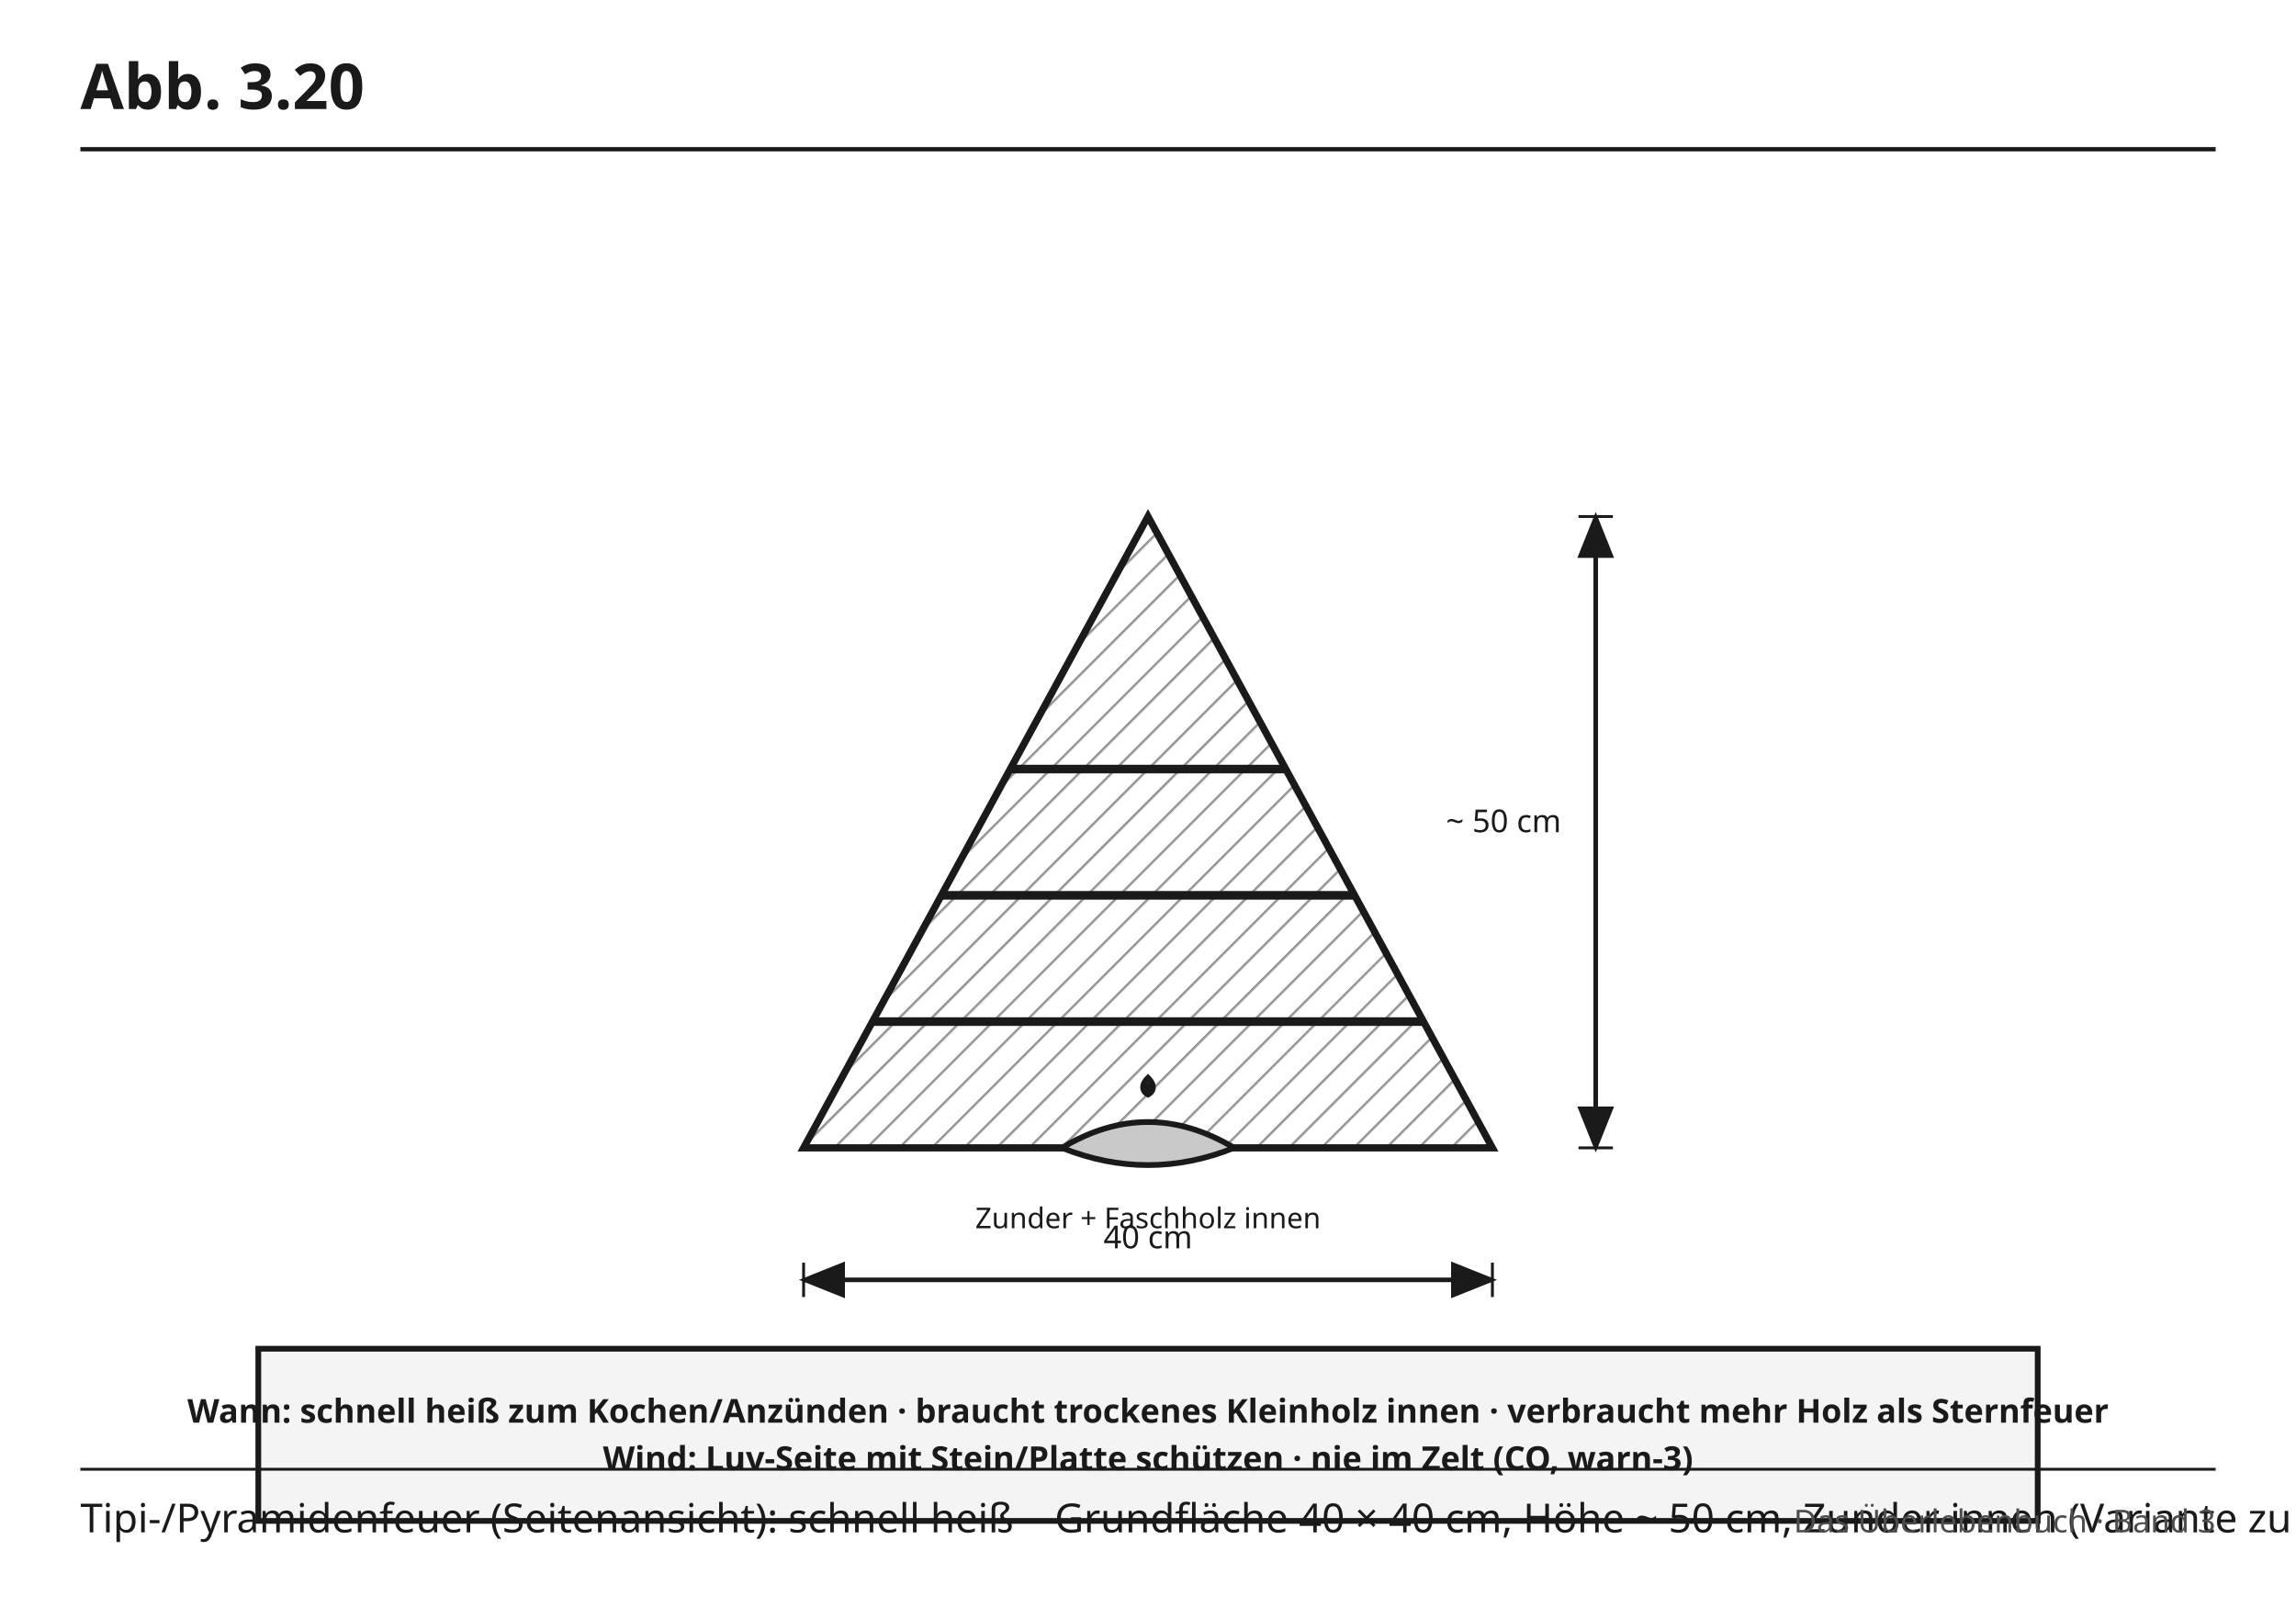
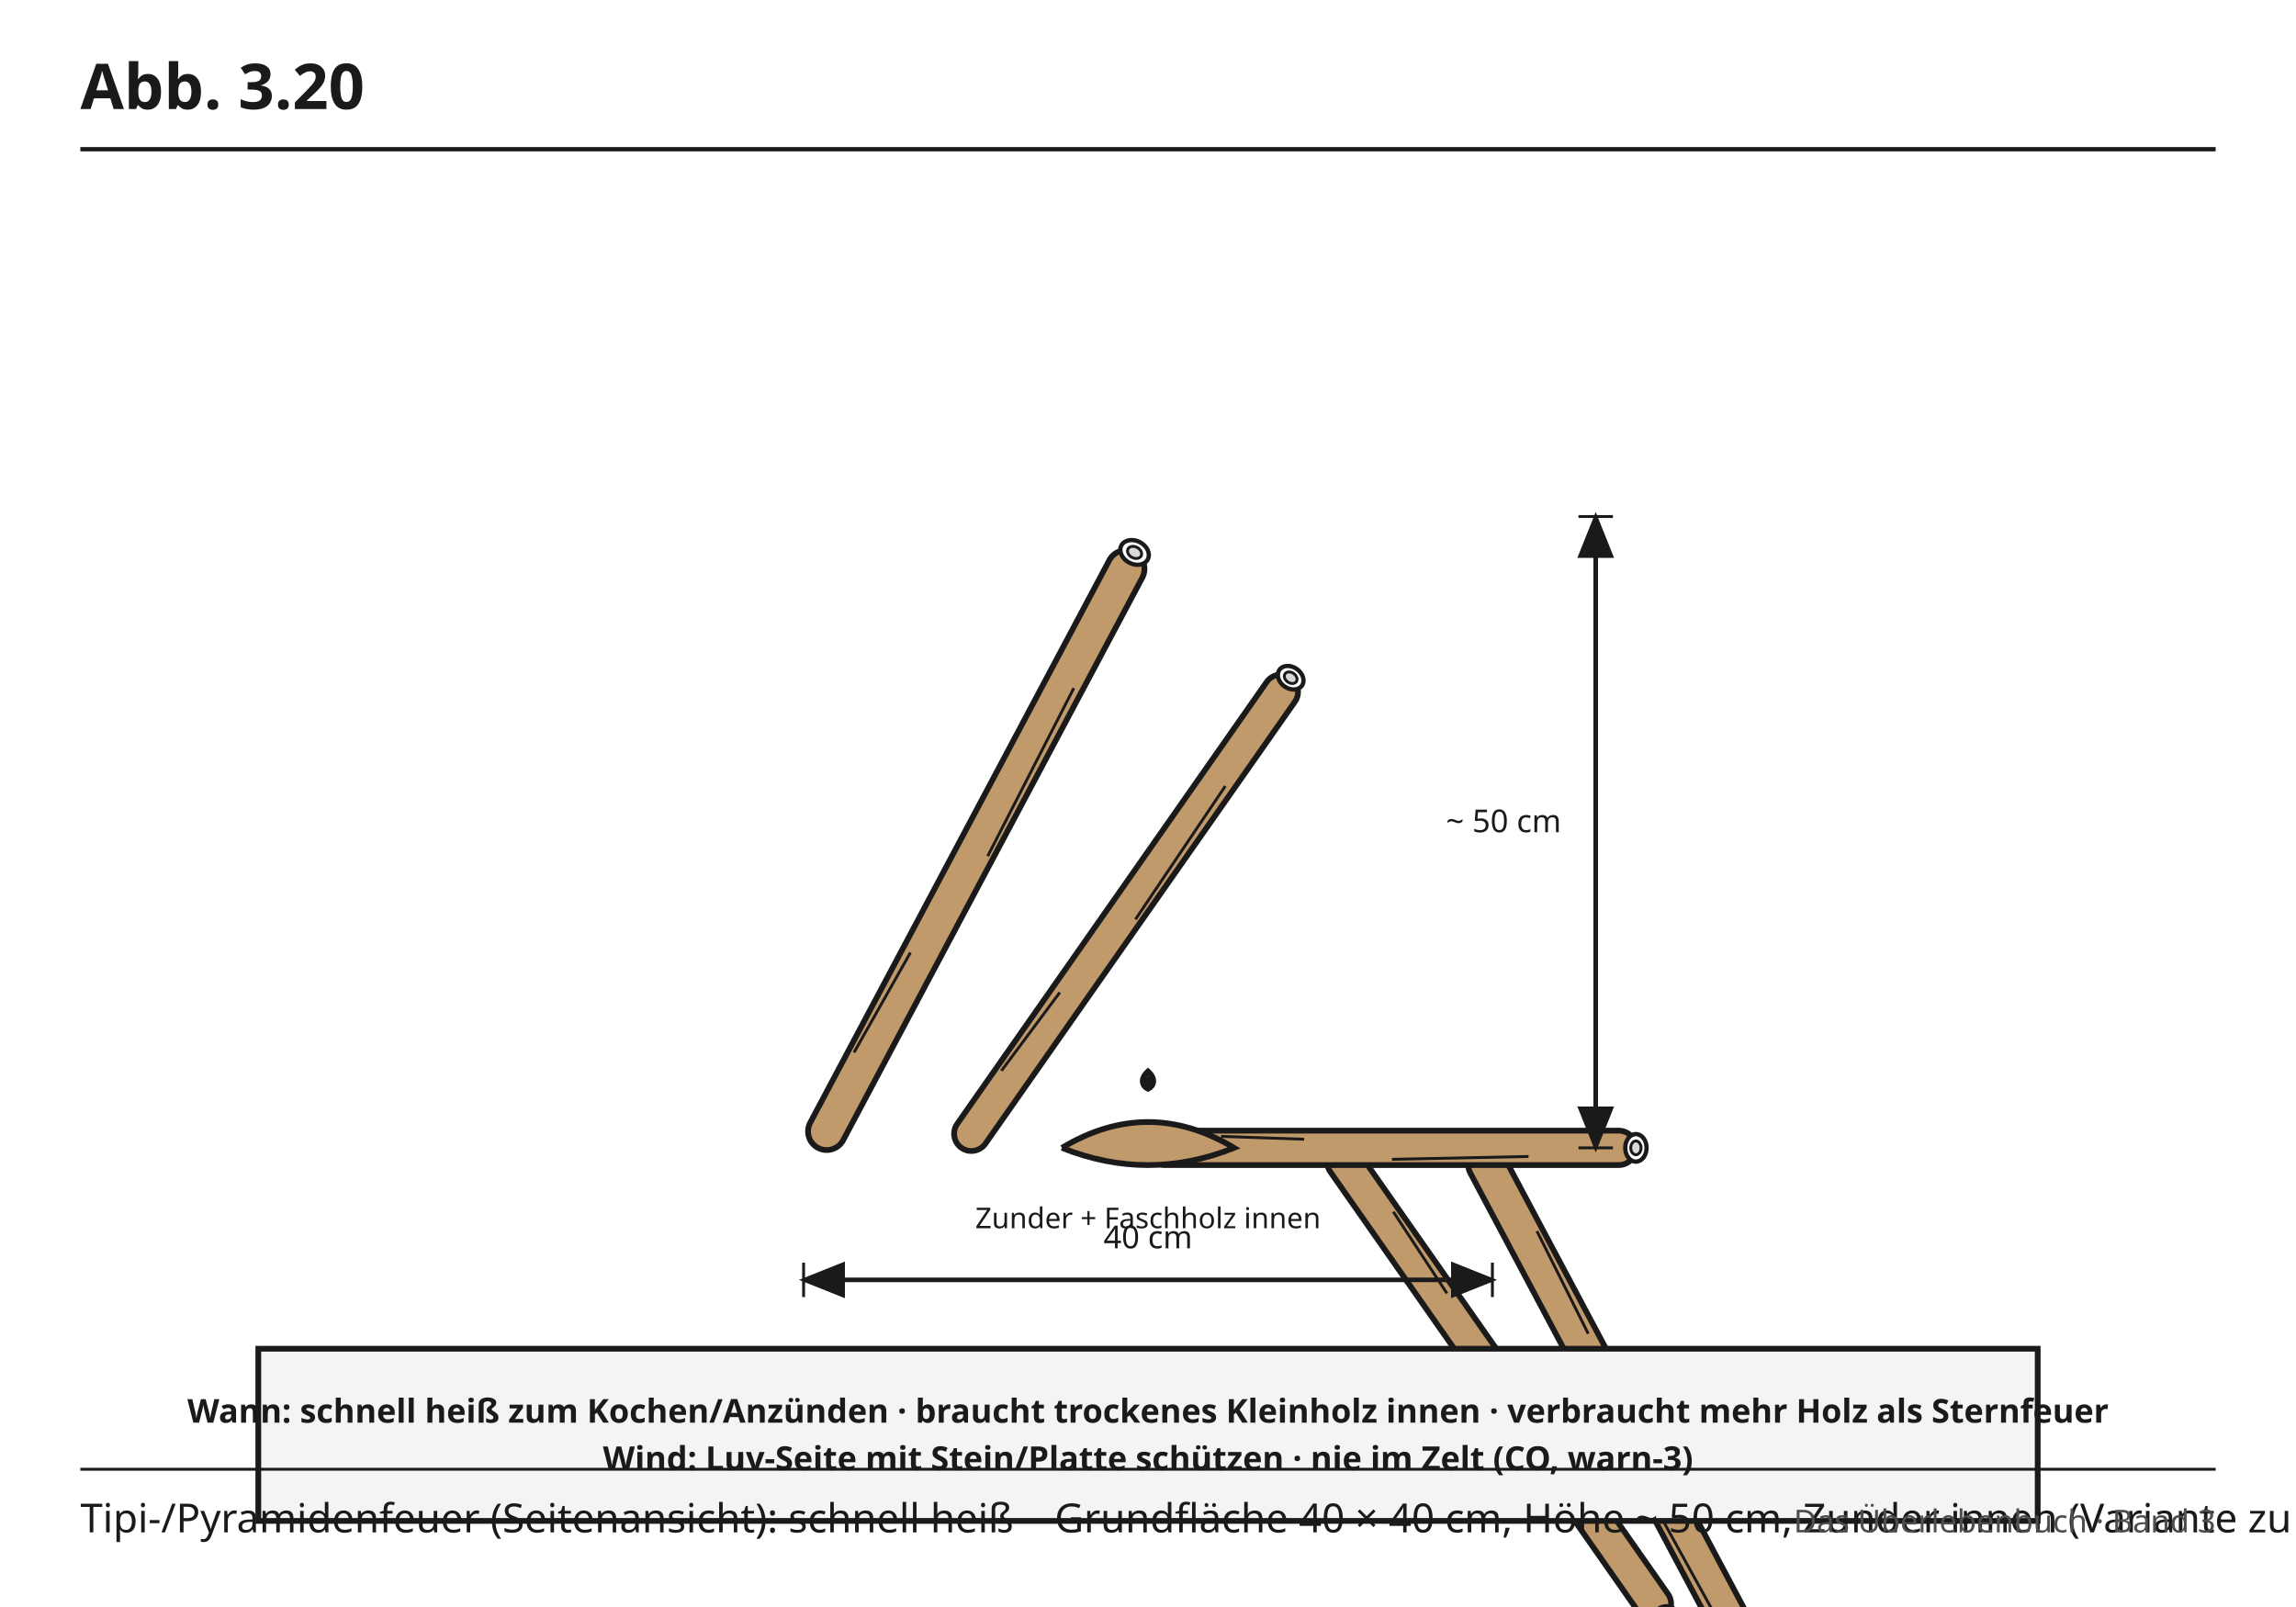
<svg xmlns="http://www.w3.org/2000/svg" viewBox="0 0 800 560" role="img" aria-label="Abb. 3.20 – Tipi-/Pyramidenfeuer (Seitenansicht): schnell heiß – Grundfläche 40 × 40 cm, Höhe ~ 50 cm, Zunder innen (Variante zu Abb. 3.8).">
  <defs>
    <marker id="ah" markerWidth="10" markerHeight="8" refX="9" refY="4" orient="auto">
      <path d="M0 0 L10 4 L0 8 z" fill="#1a1a1a" />
    </marker>
    <marker id="ahs" markerWidth="10" markerHeight="8" refX="1" refY="4" orient="auto">
      <path d="M10 0 L0 4 L10 8 z" fill="#1a1a1a" />
    </marker>
    <pattern id="hatch" width="8" height="8" patternTransform="rotate(45)" patternUnits="userSpaceOnUse">
-       <line x1="0" y1="0" x2="0" y2="8" stroke="#8c8c8c" stroke-width="1.6" />
+       <line x1="0" y1="0" x2="0" y2="8" stroke="#6e6e6e" stroke-width="1.6" />
    </pattern>
    <pattern id="cross" width="8" height="8" patternUnits="userSpaceOnUse">
-       <path d="M0 0 L8 8 M8 0 L0 8" stroke="#bfbfbf" stroke-width="1" />
+       <path d="M0 0 L8 8 M8 0 L0 8" stroke="#8a8a8a" stroke-width="1" />
    </pattern>
    <pattern id="dots" width="7" height="7" patternUnits="userSpaceOnUse">
-       <circle cx="2" cy="2" r="1.4" fill="#8c8c8c" />
+       <circle cx="2" cy="2" r="1.4" fill="#6e6e6e" />
+     </pattern>
+     <pattern id="wtr" width="24" height="12" patternUnits="userSpaceOnUse">
+       <rect width="24" height="12" fill="#a8cbe4" />
+       <path d="M0 8 q 6 -5 12 0 t 12 0" fill="none" stroke="#3f6f96" stroke-width="1.4" />
    </pattern>
  </defs>
  <rect x="0" y="0" width="800" height="560" fill="#ffffff" />
  <text x="28" y="38" font-family="sans-serif" font-size="22" text-anchor="start" font-weight="bold" fill="#1a1a1a">Abb. 3.20</text>
  <line x1="28" y1="52" x2="772" y2="52" stroke="#1a1a1a" stroke-width="1.5" />
-   <polygon points="280,400 400,180 520,400" fill="url(#hatch)" stroke="#1a1a1a" stroke-width="2.5" />
-   <line x1="304" y1="356" x2="496" y2="356" stroke="#1a1a1a" stroke-width="3" />
-   <line x1="328" y1="312" x2="472" y2="312" stroke="#1a1a1a" stroke-width="3" />
-   <line x1="352" y1="268" x2="448" y2="268" stroke="#1a1a1a" stroke-width="3" />
-   <path d="M400 375.6 C 402.64 378.24 401.87 380.44 400 381.43 C 398.13 380.44 397.36 378.24 400 375.6 Z" fill="#c9c9c9" stroke="#1a1a1a" stroke-width="2" />
-   <path d="M400 378.24 C 401.1 379.56 400.77 380.66 400 381.1 C 399.23 380.66 398.9 379.56 400 378.24 Z" fill="#f4f4f4" stroke="#1a1a1a" stroke-width="1.5" />
-   <path d="M370 400 q 30 -18 60 0 q -30 12 -60 0" fill="#c9c9c9" stroke="#1a1a1a" stroke-width="2" />
+   <g transform="translate(285 400) rotate(-62)">
+     <rect x="0" y="-6.5" width="235" height="13" fill="#c19a6b" stroke="#1a1a1a" stroke-width="2" rx="6.5" />
+     <ellipse cx="235" cy="0" rx="4.03" ry="5.2" fill="#ffffff" stroke="#1a1a1a" stroke-width="1.5" />
+     <ellipse cx="235" cy="0" rx="1.95" ry="2.6" fill="#d9d9d9" stroke="#1a1a1a" stroke-width="1" />
+     <line x1="35.25" y1="-4.5" x2="75.2" y2="-3.5" stroke="#1a1a1a" stroke-width="1" />
+     <line x1="117.5" y1="4.5" x2="183.3" y2="3.5" stroke="#1a1a1a" stroke-width="1" />
+   </g>
+   <g transform="translate(515 400) rotate(62)">
+     <rect x="0" y="-6.5" width="235" height="13" fill="#c19a6b" stroke="#1a1a1a" stroke-width="2" rx="6.5" />
+     <ellipse cx="235" cy="0" rx="4.03" ry="5.2" fill="#ffffff" stroke="#1a1a1a" stroke-width="1.5" />
+     <ellipse cx="235" cy="0" rx="1.95" ry="2.6" fill="#d9d9d9" stroke="#1a1a1a" stroke-width="1" />
+     <line x1="35.25" y1="-4.5" x2="75.2" y2="-3.5" stroke="#1a1a1a" stroke-width="1" />
+     <line x1="117.5" y1="4.5" x2="183.3" y2="3.5" stroke="#1a1a1a" stroke-width="1" />
+   </g>
+   <g transform="translate(335 400) rotate(-55)">
+     <rect x="0" y="-6" width="200" height="12" fill="#c19a6b" stroke="#1a1a1a" stroke-width="2" rx="6" />
+     <ellipse cx="200" cy="0" rx="3.72" ry="4.8" fill="#ffffff" stroke="#1a1a1a" stroke-width="1.5" />
+     <ellipse cx="200" cy="0" rx="1.8" ry="2.4" fill="#d9d9d9" stroke="#1a1a1a" stroke-width="1" />
+     <line x1="30" y1="-4" x2="64" y2="-3" stroke="#1a1a1a" stroke-width="1" />
+     <line x1="100" y1="4" x2="156" y2="3" stroke="#1a1a1a" stroke-width="1" />
+   </g>
+   <g transform="translate(465 400) rotate(55)">
+     <rect x="0" y="-6" width="200" height="12" fill="#c19a6b" stroke="#1a1a1a" stroke-width="2" rx="6" />
+     <ellipse cx="200" cy="0" rx="3.72" ry="4.8" fill="#ffffff" stroke="#1a1a1a" stroke-width="1.5" />
+     <ellipse cx="200" cy="0" rx="1.8" ry="2.4" fill="#d9d9d9" stroke="#1a1a1a" stroke-width="1" />
+     <line x1="30" y1="-4" x2="64" y2="-3" stroke="#1a1a1a" stroke-width="1" />
+     <line x1="100" y1="4" x2="156" y2="3" stroke="#1a1a1a" stroke-width="1" />
+   </g>
+   <g transform="translate(400 400) rotate(0)">
+     <rect x="0" y="-6" width="170" height="12" fill="#c19a6b" stroke="#1a1a1a" stroke-width="2" rx="6" />
+     <ellipse cx="170" cy="0" rx="3.72" ry="4.8" fill="#ffffff" stroke="#1a1a1a" stroke-width="1.5" />
+     <ellipse cx="170" cy="0" rx="1.8" ry="2.4" fill="#d9d9d9" stroke="#1a1a1a" stroke-width="1" />
+     <line x1="25.5" y1="-4" x2="54.4" y2="-3" stroke="#1a1a1a" stroke-width="1" />
+     <line x1="85" y1="4" x2="132.6" y2="3" stroke="#1a1a1a" stroke-width="1" />
+   </g>
+   <path d="M400 373.38 C 402.86 376.02 401.98 378.44 400 379.43 C 398.02 378.44 397.14 376.02 400 373.38 Z" fill="#e07b39" stroke="#1a1a1a" stroke-width="2" />
+   <path d="M400 376.02 C 401.21 377.45 400.88 378.66 400 379.1 C 399.12 378.66 398.79 377.45 400 376.02 Z" fill="#f6e3d3" stroke="#1a1a1a" stroke-width="1.5" />
+   <path d="M370 400 q 30 -18 60 0 q -30 12 -60 0" fill="#c19a6b" stroke="#1a1a1a" stroke-width="2" />
  <text x="400" y="428" font-family="sans-serif" font-size="10" text-anchor="middle" font-weight="normal" fill="#1a1a1a">Zunder + Faschholz innen</text>
  <line x1="280" y1="440" x2="280" y2="452" stroke="#1a1a1a" stroke-width="1" />
  <line x1="520" y1="440" x2="520" y2="452" stroke="#1a1a1a" stroke-width="1" />
  <line x1="280" y1="446" x2="520" y2="446" stroke="#1a1a1a" stroke-width="1.6" marker-start="url(#ahs)" marker-end="url(#ah)" />
  <text x="400" y="435" font-family="sans-serif" font-size="11" text-anchor="middle" font-weight="normal" fill="#1a1a1a">40 cm</text>
  <line x1="550" y1="180" x2="562" y2="180" stroke="#1a1a1a" stroke-width="1" />
  <line x1="550" y1="400" x2="562" y2="400" stroke="#1a1a1a" stroke-width="1" />
  <line x1="556" y1="180" x2="556" y2="400" stroke="#1a1a1a" stroke-width="1.6" marker-start="url(#ahs)" marker-end="url(#ah)" />
  <text x="544" y="290" font-family="sans-serif" font-size="11" text-anchor="end" font-weight="normal" fill="#1a1a1a">~ 50 cm</text>
  <rect x="90" y="470" width="620" height="60" fill="#f4f4f4" stroke="#1a1a1a" stroke-width="2" />
  <text x="400" y="495.775" font-family="sans-serif" font-size="11.5" text-anchor="middle" font-weight="bold" fill="#1a1a1a">Wann: schnell heiß zum Kochen/Anzünden · braucht trockenes Kleinholz innen · verbraucht mehr Holz als Sternfeuer</text>
  <text x="400" y="512.275" font-family="sans-serif" font-size="11.5" text-anchor="middle" font-weight="bold" fill="#1a1a1a">Wind: Luv-Seite mit Stein/Platte schützen · nie im Zelt (CO, warn-3)</text>
  <line x1="28" y1="512" x2="772" y2="512" stroke="#1a1a1a" stroke-width="1" />
  <text x="28" y="534" font-family="sans-serif" font-size="14" text-anchor="start" font-weight="normal" fill="#1a1a1a">Tipi-/Pyramidenfeuer (Seitenansicht): schnell heiß – Grundfläche 40 × 40 cm, Höhe ~ 50 cm, Zunder innen (Variante zu Abb. 3.8).</text>
  <text x="772" y="534" font-family="sans-serif" font-size="11" text-anchor="end" font-weight="normal" fill="#4d4d4d">Das Überlebenbuch · Band 3</text>
</svg>
